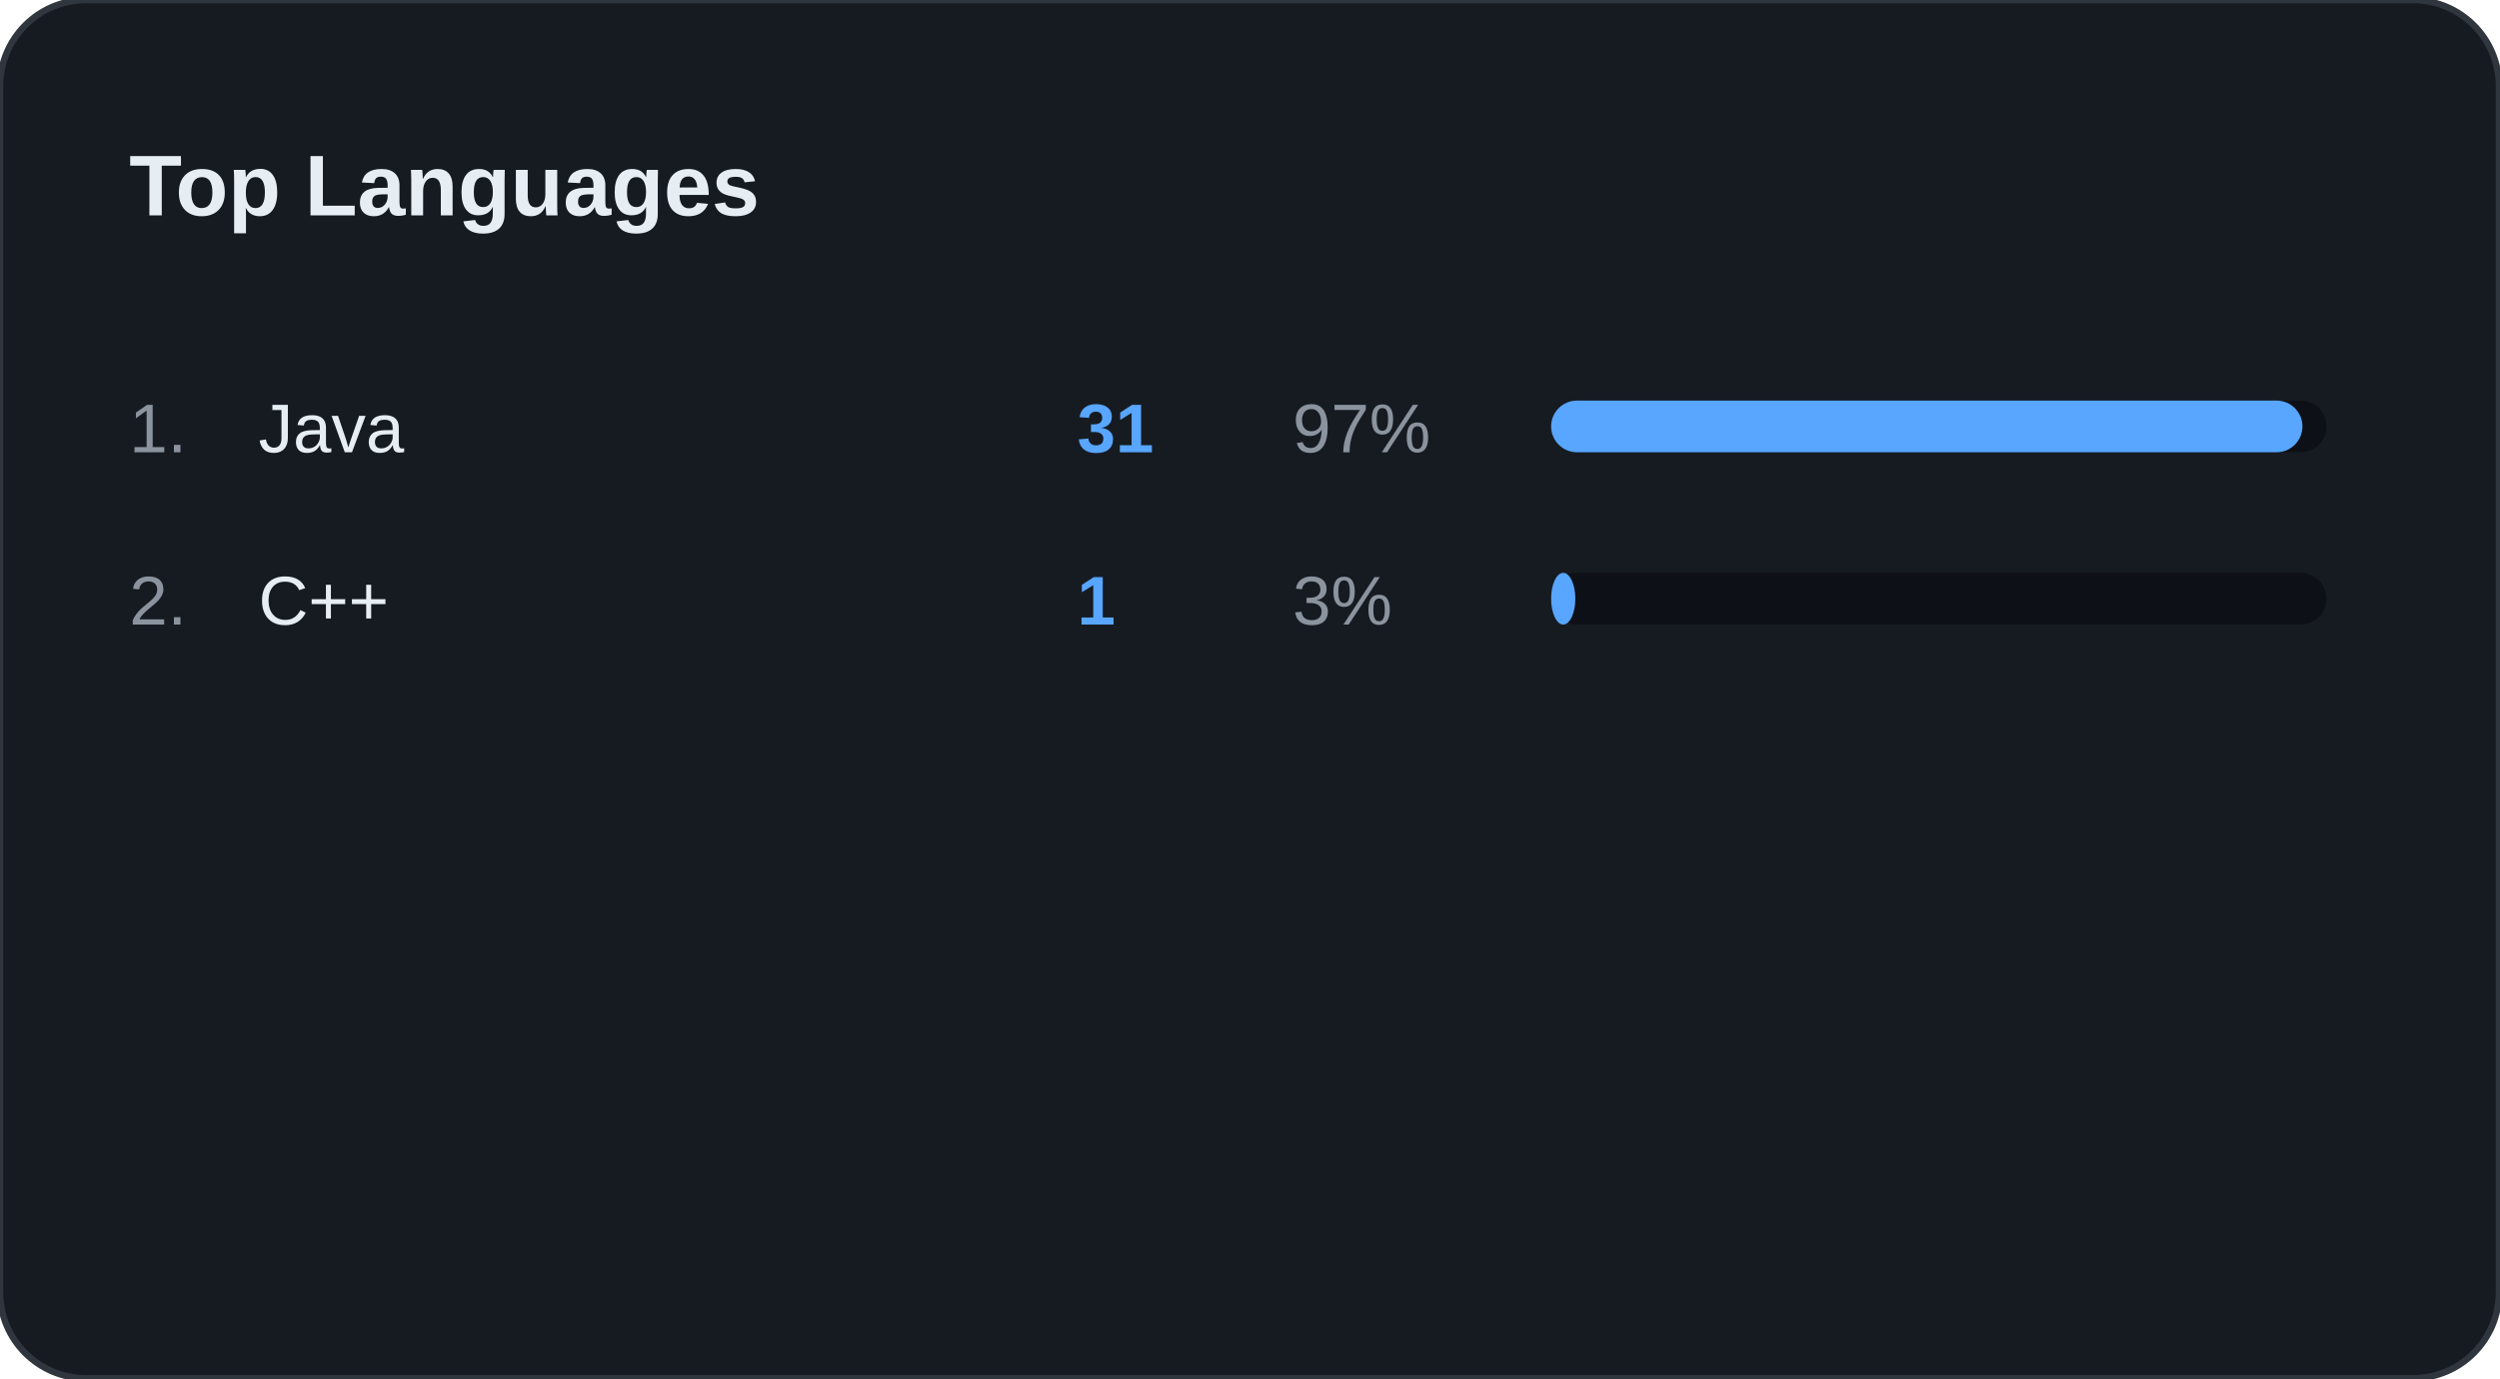
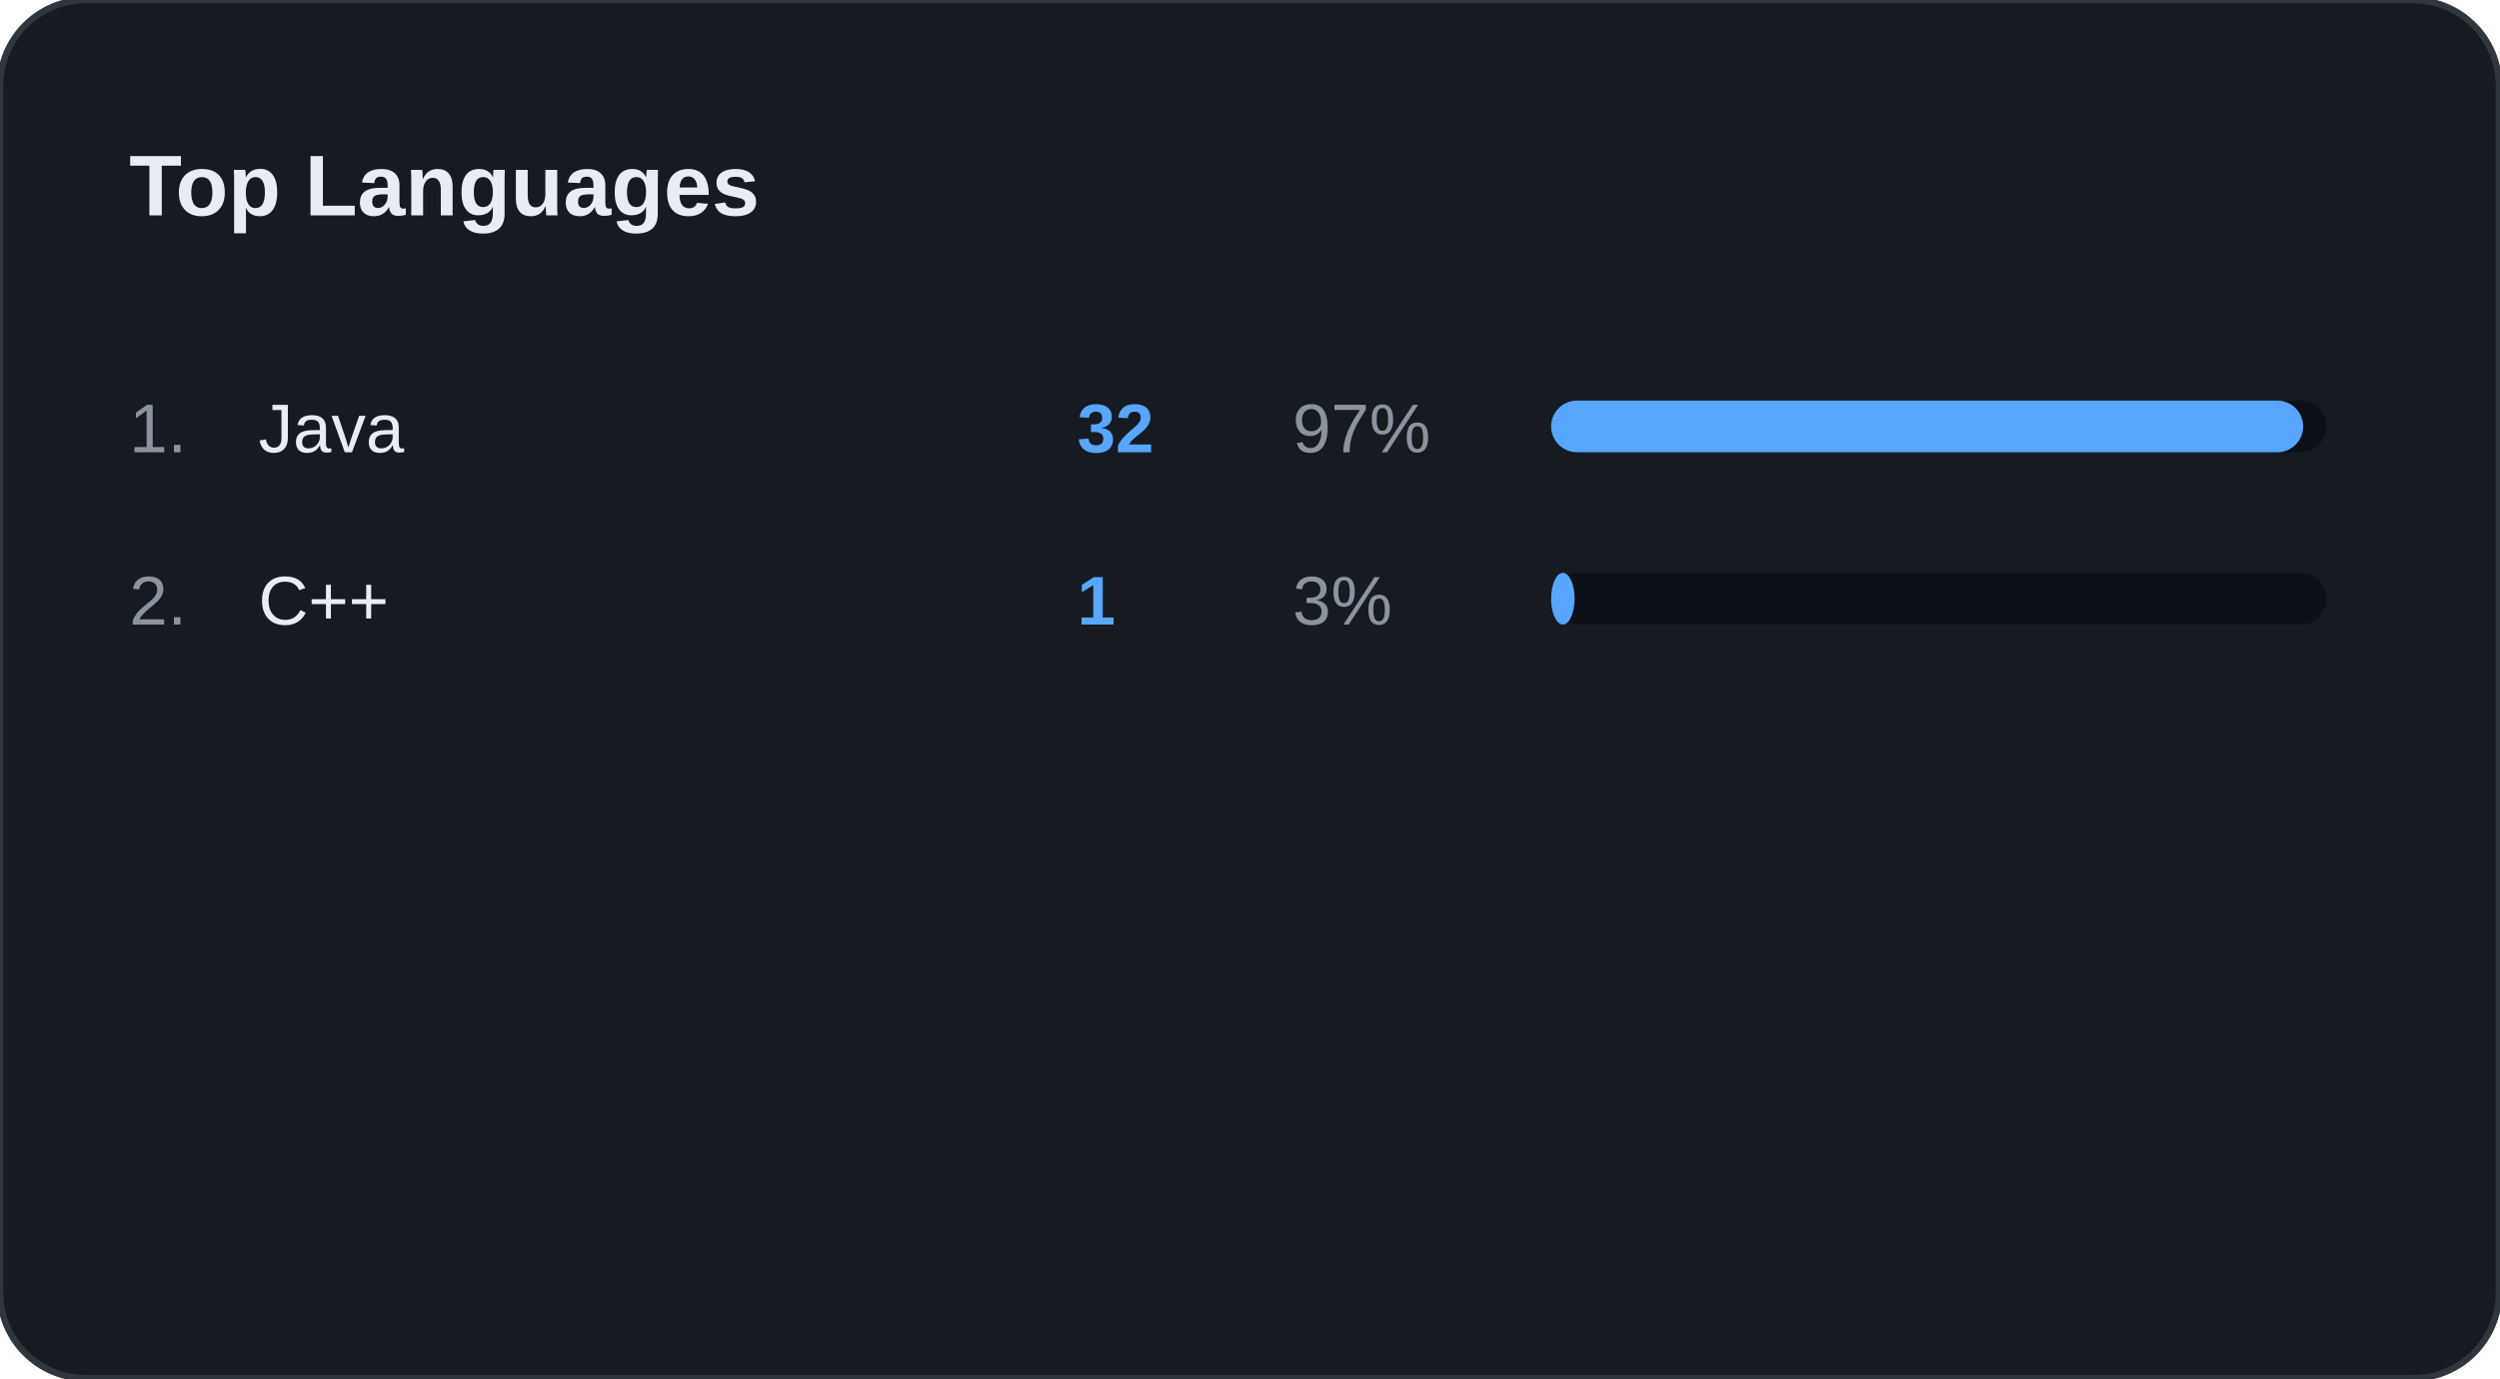
<svg xmlns="http://www.w3.org/2000/svg" width="100%" viewBox="0 0 580 320" preserveAspectRatio="xMidYMid meet">
  <rect width="580" height="320" rx="20" fill="#161B22" stroke="#30363D" stroke-width="1.5" />
  <text x="30" y="50" font-family="Segoe UI, Arial, sans-serif" font-size="20" font-weight="bold" fill="#E6EDF3">Top Languages</text>
  <text x="30" y="105" font-family="Segoe UI, Arial, sans-serif" font-size="16" fill="#8B949E">1.</text>
  <text x="60" y="105" font-family="Segoe UI, Arial, sans-serif" font-size="16" fill="#E6EDF3">Java</text>
-   <text x="250" y="105" font-family="Segoe UI, Arial, sans-serif" font-size="16" font-weight="bold" fill="#58A6FF">31</text>
+   <text x="250" y="105" font-family="Segoe UI, Arial, sans-serif" font-size="16" font-weight="bold" fill="#58A6FF">32</text>
  <text x="300" y="105" font-family="Segoe UI, Arial, sans-serif" font-size="16" fill="#8B949E">97%</text>
  <rect x="360" y="93" width="180" height="12" rx="6" fill="#0D1117" />
-   <rect x="360" y="93" width="174.375" height="12" rx="6" fill="#58A6FF" />
+   <rect x="360" y="93" width="174.545" height="12" rx="6" fill="#58A6FF" />
  <text x="30" y="145" font-family="Segoe UI, Arial, sans-serif" font-size="16" fill="#8B949E">2.</text>
  <text x="60" y="145" font-family="Segoe UI, Arial, sans-serif" font-size="16" fill="#E6EDF3">C++</text>
  <text x="250" y="145" font-family="Segoe UI, Arial, sans-serif" font-size="16" font-weight="bold" fill="#58A6FF">1</text>
  <text x="300" y="145" font-family="Segoe UI, Arial, sans-serif" font-size="16" fill="#8B949E">3%</text>
  <rect x="360" y="133" width="180" height="12" rx="6" fill="#0D1117" />
-   <rect x="360" y="133" width="5.625" height="12" rx="6" fill="#58A6FF" />
+   <rect x="360" y="133" width="5.455" height="12" rx="6" fill="#58A6FF" />
</svg>
